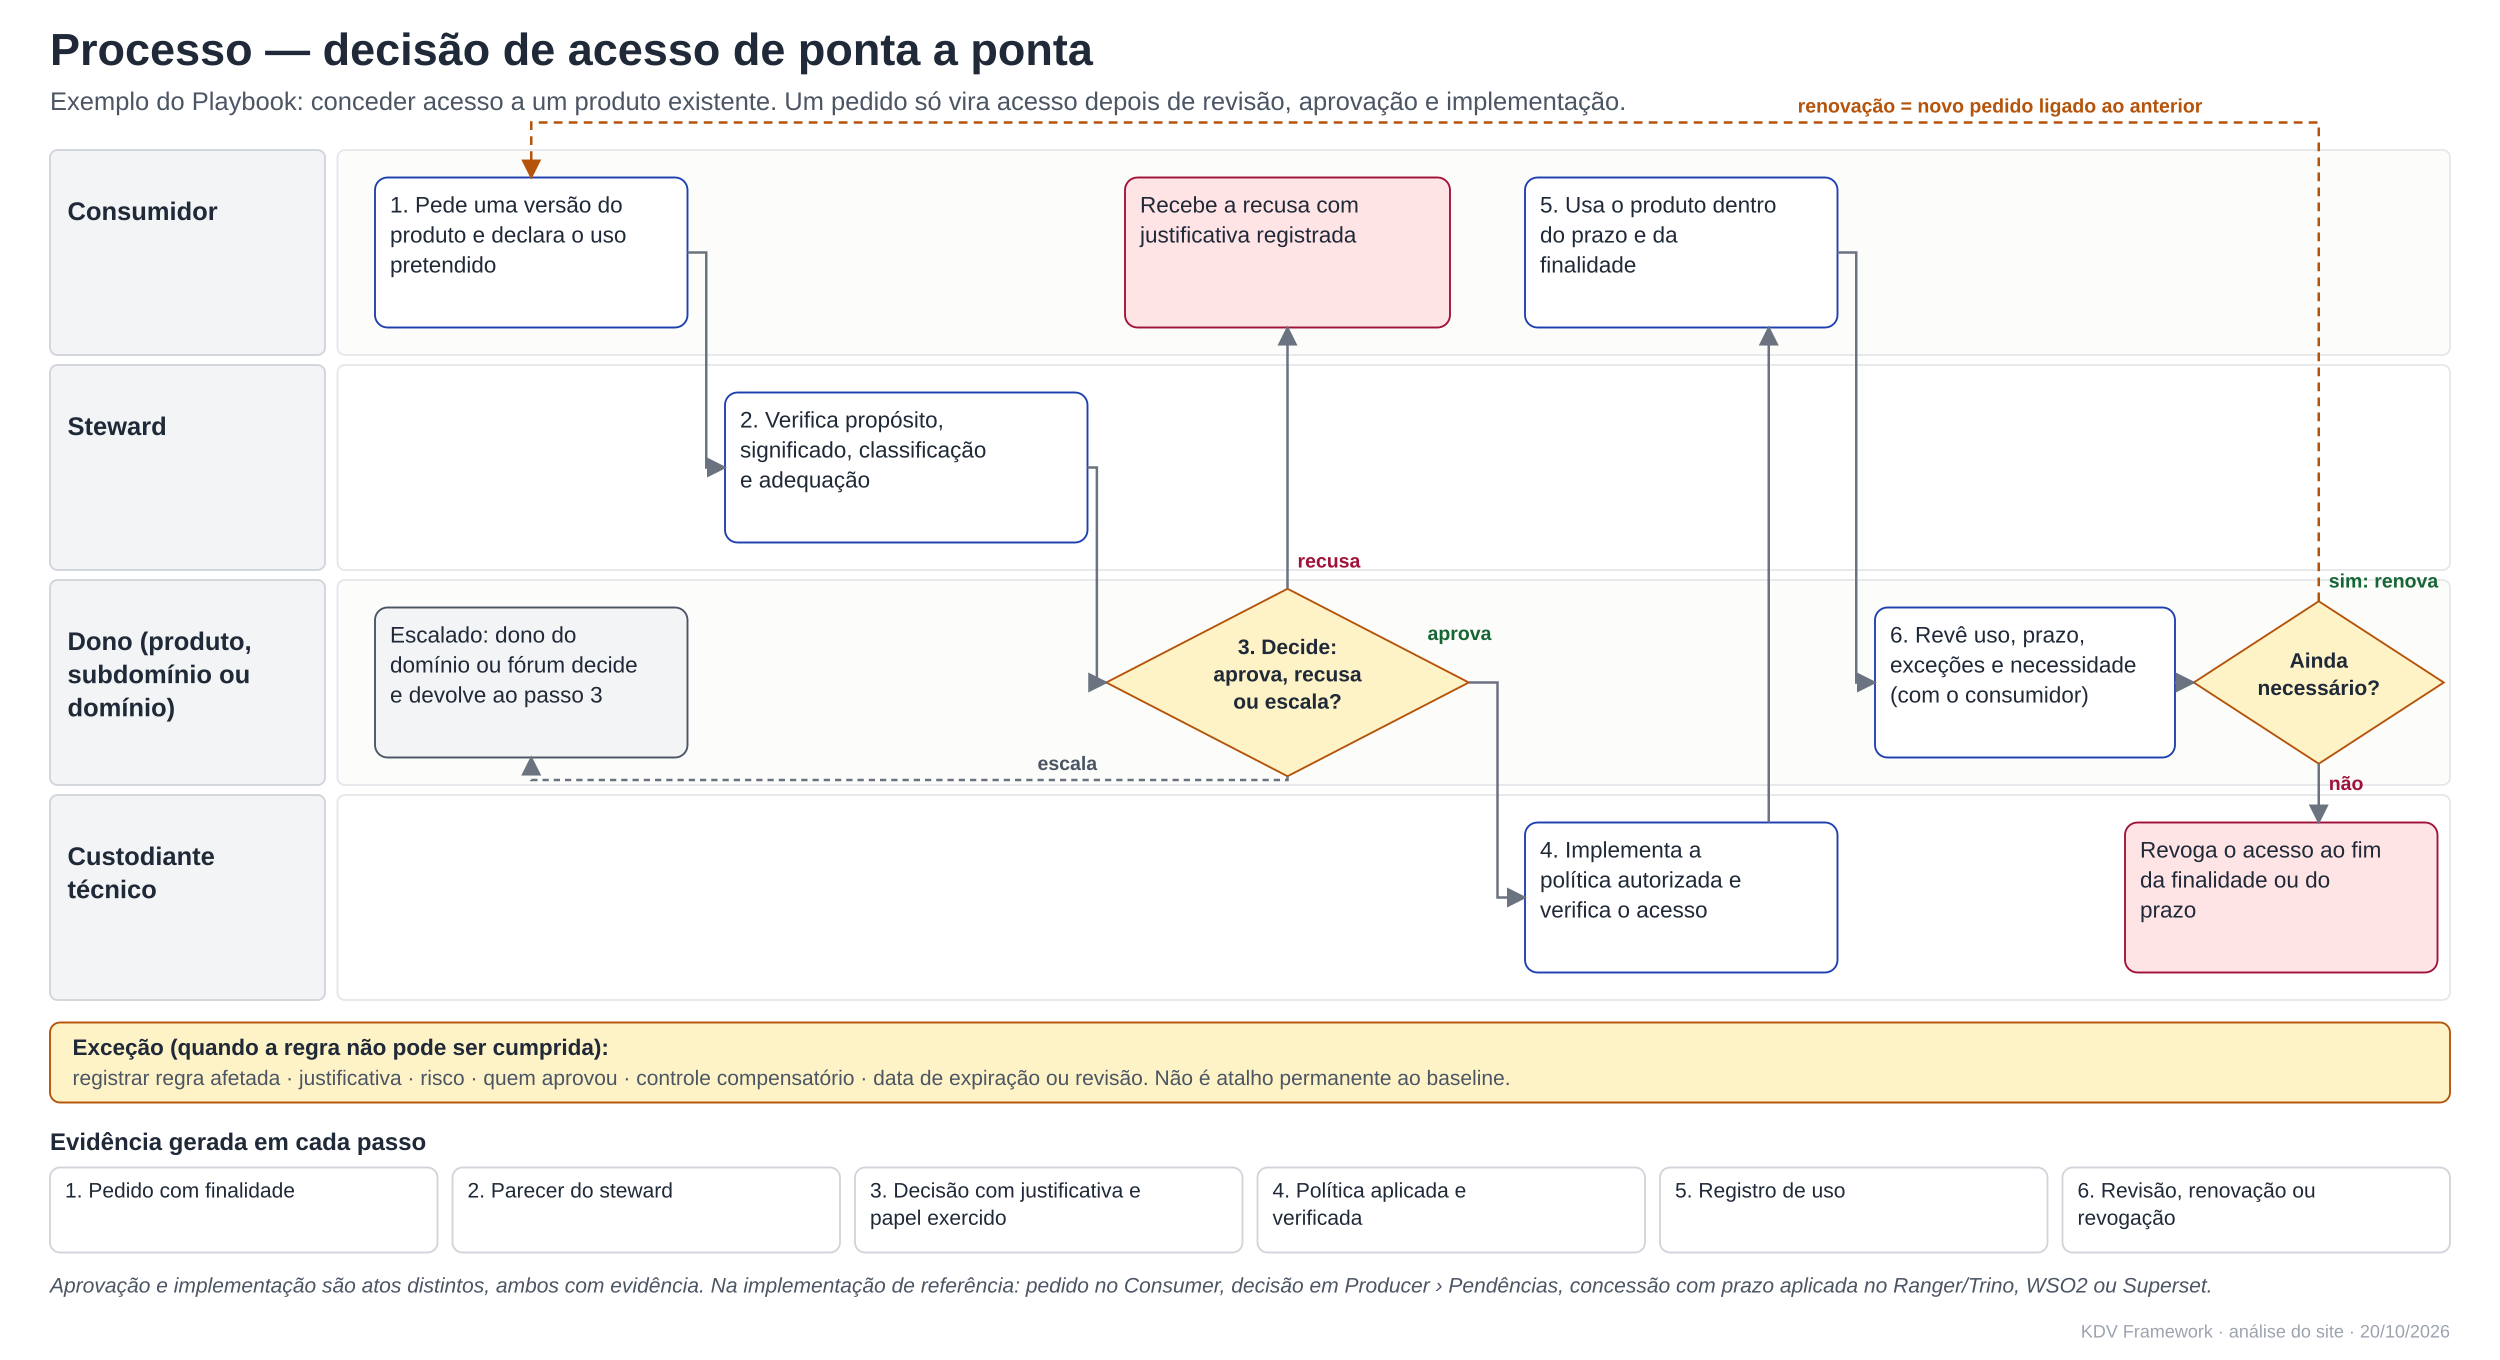
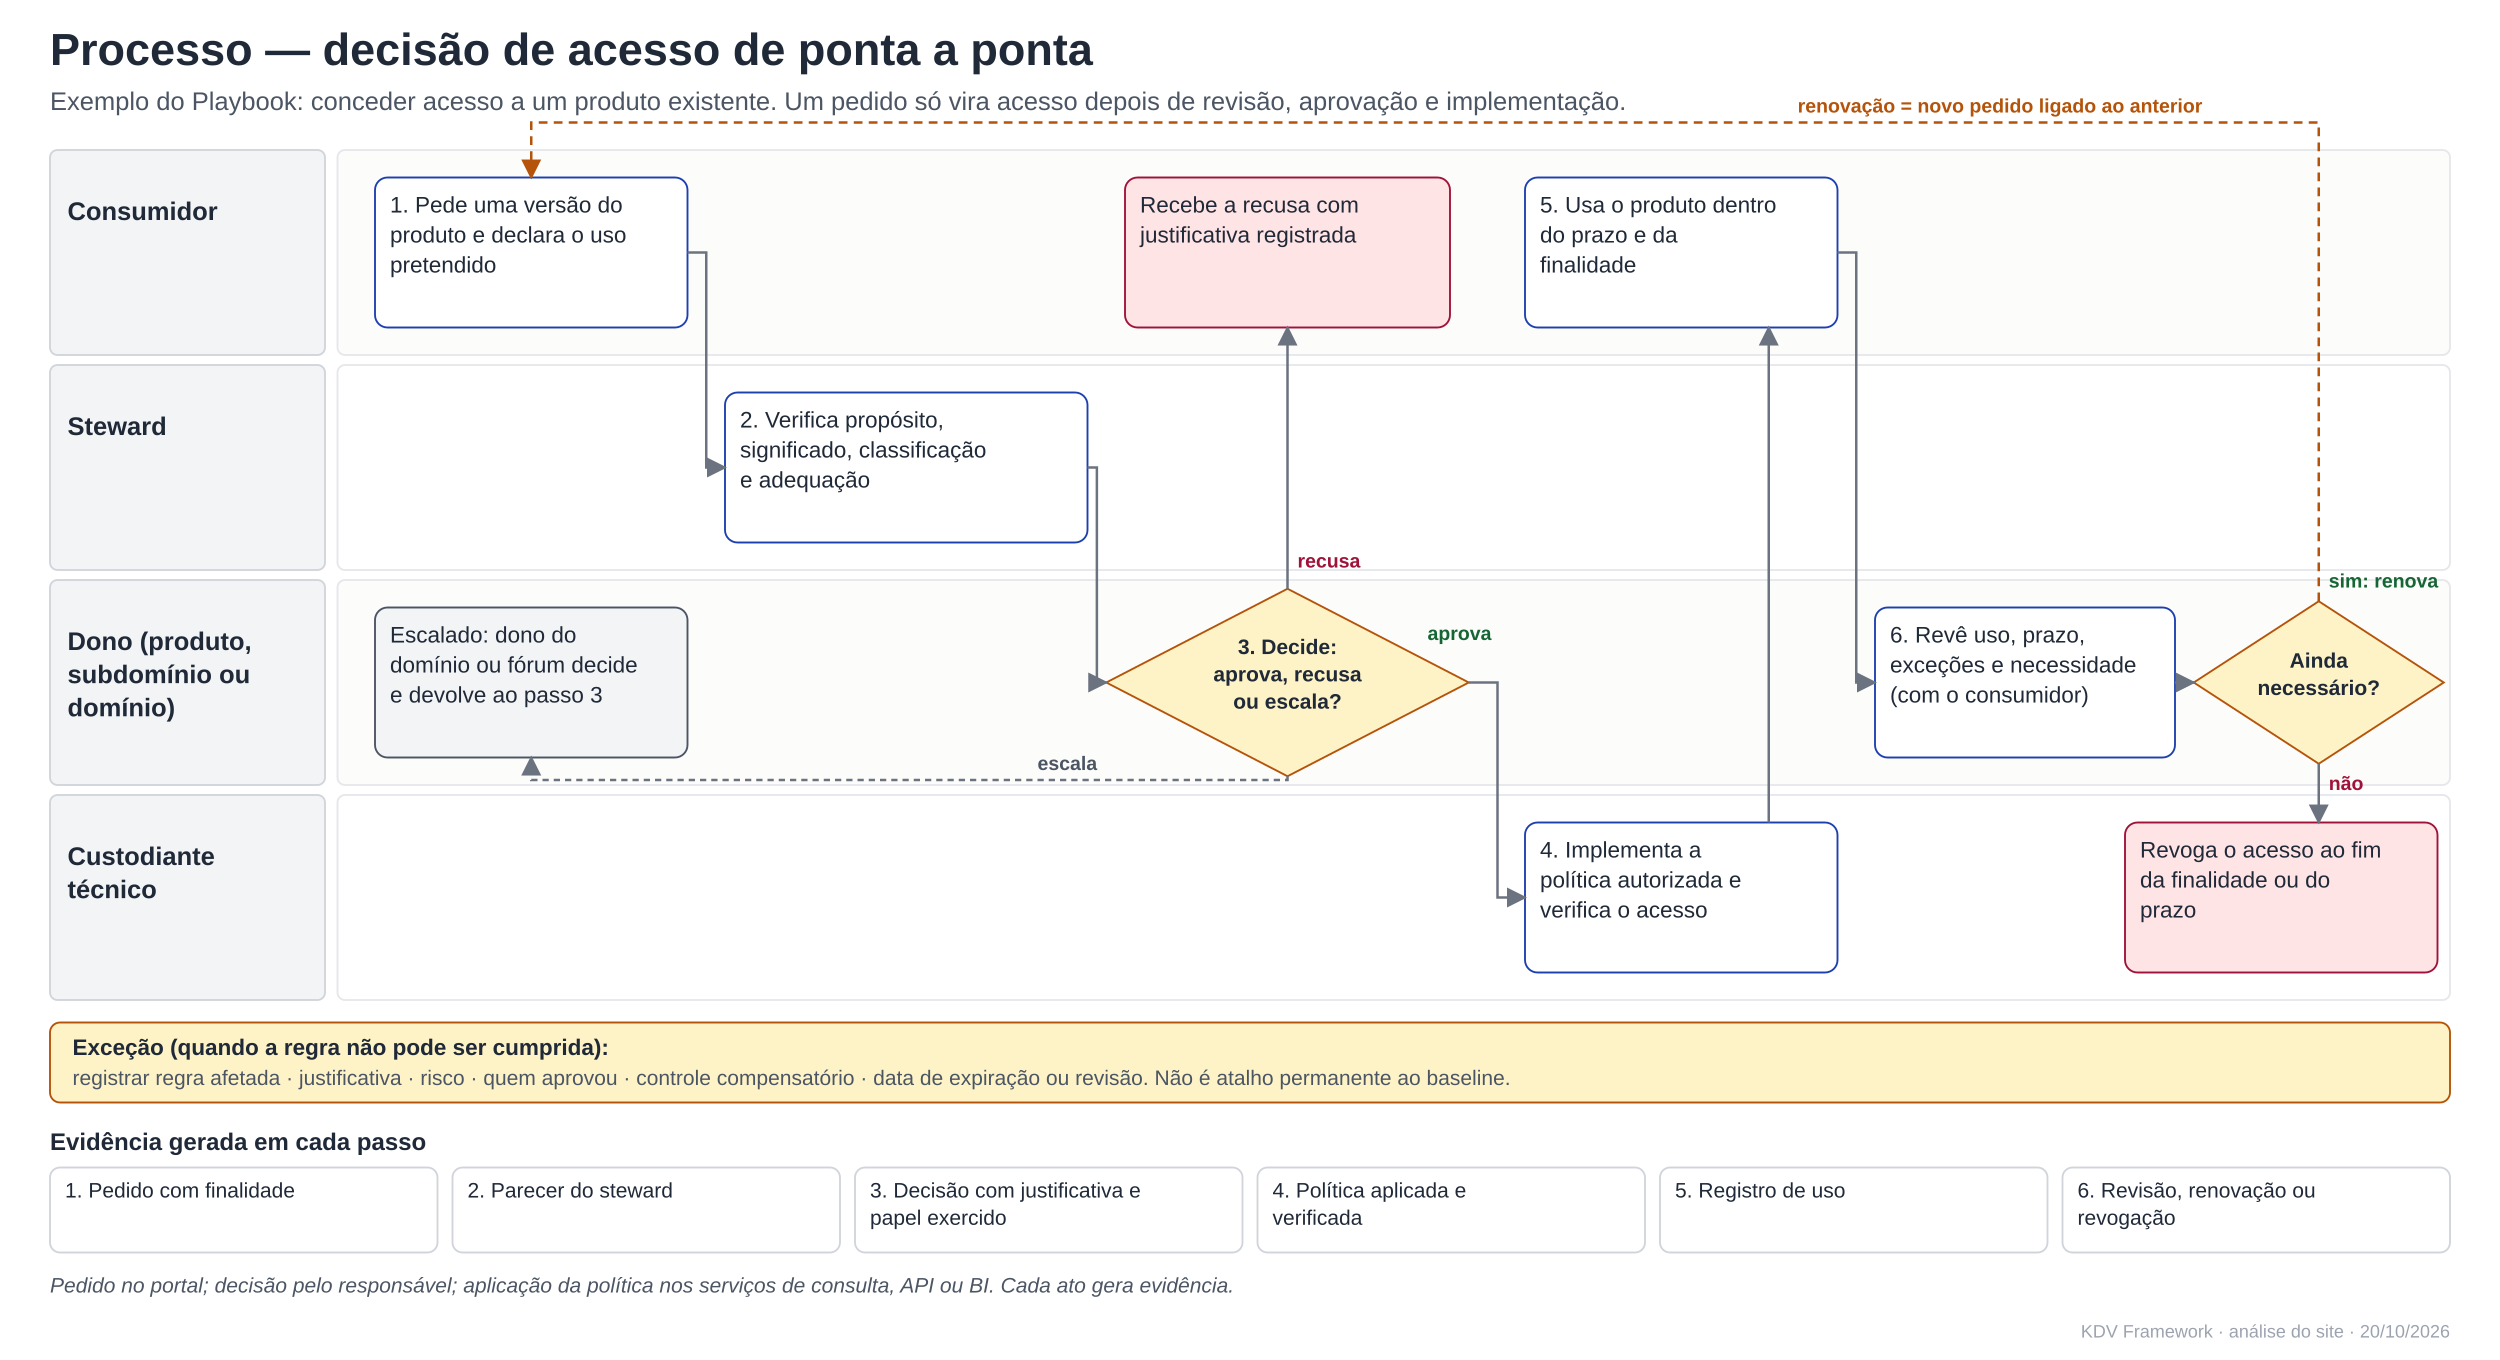
<svg xmlns="http://www.w3.org/2000/svg" width="2000" height="1088" viewBox="0 0 2000 1088" font-family="Arial, Helvetica, sans-serif">
  <defs>
    <marker id="ar" viewBox="0 0 10 10" refX="9" refY="5" markerWidth="8" markerHeight="8" orient="auto-start-reverse">
      <path d="M0,0 L10,5 L0,10 z" fill="#6B7280" />
    </marker>
    <marker id="arA" viewBox="0 0 10 10" refX="9" refY="5" markerWidth="8" markerHeight="8" orient="auto-start-reverse">
      <path d="M0,0 L10,5 L0,10 z" fill="#B45309" />
    </marker>
  </defs>
  <rect width="2000" height="1088" fill="#FFFFFF" />
  <text x="40" y="52" font-size="36.0" font-weight="700" fill="#1F2937" text-anchor="start">Processo — decisão de acesso de ponta a ponta</text>
  <text x="40" y="88" font-size="20.4" font-weight="400" fill="#4B5563" text-anchor="start">Exemplo do Playbook: conceder acesso a um produto existente. Um pedido só vira acesso depois de revisão, aprovação e implementação.</text>
  <rect x="40" y="120" width="220" height="164" rx="6" fill="#F3F4F6" stroke="#D1D5DB" stroke-width="1.5" />
  <text x="54" y="176" font-size="20.4" font-weight="700" fill="#1F2937" text-anchor="start">Consumidor</text>
  <rect x="270" y="120" width="1690" height="164" rx="6" fill="#FCFCFB" stroke="#E5E7EB" stroke-width="1.5" />
  <rect x="40" y="292" width="220" height="164" rx="6" fill="#F3F4F6" stroke="#D1D5DB" stroke-width="1.5" />
  <text x="54" y="348" font-size="20.4" font-weight="700" fill="#1F2937" text-anchor="start">Steward</text>
  <rect x="270" y="292" width="1690" height="164" rx="6" fill="#FFFFFF" stroke="#E5E7EB" stroke-width="1.5" />
  <rect x="40" y="464" width="220" height="164" rx="6" fill="#F3F4F6" stroke="#D1D5DB" stroke-width="1.5" />
  <text x="54" y="520" font-size="20.4" font-weight="700" fill="#1F2937" text-anchor="start">Dono (produto,</text>
  <text x="54" y="546.52" font-size="20.4" font-weight="700" fill="#1F2937" text-anchor="start">subdomínio ou</text>
  <text x="54" y="573.04" font-size="20.4" font-weight="700" fill="#1F2937" text-anchor="start">domínio)</text>
  <rect x="270" y="464" width="1690" height="164" rx="6" fill="#FCFCFB" stroke="#E5E7EB" stroke-width="1.5" />
  <rect x="40" y="636" width="220" height="164" rx="6" fill="#F3F4F6" stroke="#D1D5DB" stroke-width="1.5" />
  <text x="54" y="692" font-size="20.4" font-weight="700" fill="#1F2937" text-anchor="start">Custodiante</text>
  <text x="54" y="718.52" font-size="20.4" font-weight="700" fill="#1F2937" text-anchor="start">técnico</text>
  <rect x="270" y="636" width="1690" height="164" rx="6" fill="#FFFFFF" stroke="#E5E7EB" stroke-width="1.5" />
  <rect x="300" y="142" width="250" height="120" rx="10" fill="#FFFFFF" stroke="#1E40AF" stroke-width="1.5" />
  <text x="312" y="170" font-size="18.0" font-weight="400" fill="#1F2937" text-anchor="start">1. Pede uma versão do</text>
  <text x="312" y="194" font-size="18.0" font-weight="400" fill="#1F2937" text-anchor="start">produto e declara o uso</text>
  <text x="312" y="218" font-size="18.0" font-weight="400" fill="#1F2937" text-anchor="start">pretendido</text>
  <rect x="580" y="314" width="290" height="120" rx="10" fill="#FFFFFF" stroke="#1E40AF" stroke-width="1.5" />
  <text x="592" y="342" font-size="18.0" font-weight="400" fill="#1F2937" text-anchor="start">2. Verifica propósito,</text>
  <text x="592" y="366" font-size="18.0" font-weight="400" fill="#1F2937" text-anchor="start">significado, classificação</text>
  <text x="592" y="390" font-size="18.0" font-weight="400" fill="#1F2937" text-anchor="start">e adequação</text>
  <rect x="1220" y="658" width="250" height="120" rx="10" fill="#FFFFFF" stroke="#1E40AF" stroke-width="1.5" />
  <text x="1232" y="686" font-size="18.0" font-weight="400" fill="#1F2937" text-anchor="start">4. Implementa a</text>
  <text x="1232" y="710" font-size="18.0" font-weight="400" fill="#1F2937" text-anchor="start">política autorizada e</text>
  <text x="1232" y="734" font-size="18.0" font-weight="400" fill="#1F2937" text-anchor="start">verifica o acesso</text>
  <rect x="1220" y="142" width="250" height="120" rx="10" fill="#FFFFFF" stroke="#1E40AF" stroke-width="1.5" />
  <text x="1232" y="170" font-size="18.0" font-weight="400" fill="#1F2937" text-anchor="start">5. Usa o produto dentro</text>
  <text x="1232" y="194" font-size="18.0" font-weight="400" fill="#1F2937" text-anchor="start">do prazo e da</text>
  <text x="1232" y="218" font-size="18.0" font-weight="400" fill="#1F2937" text-anchor="start">finalidade</text>
  <rect x="1500" y="486" width="240" height="120" rx="10" fill="#FFFFFF" stroke="#1E40AF" stroke-width="1.5" />
  <text x="1512" y="514" font-size="18.0" font-weight="400" fill="#1F2937" text-anchor="start">6. Revê uso, prazo,</text>
  <text x="1512" y="538" font-size="18.0" font-weight="400" fill="#1F2937" text-anchor="start">exceções e necessidade</text>
  <text x="1512" y="562" font-size="18.0" font-weight="400" fill="#1F2937" text-anchor="start">(com o consumidor)</text>
  <rect x="900" y="142" width="260" height="120" rx="10" fill="#FFE4E6" stroke="#9F1239" stroke-width="1.5" />
  <text x="912" y="170" font-size="18.0" font-weight="400" fill="#1F2937" text-anchor="start">Recebe a recusa com</text>
  <text x="912" y="194" font-size="18.0" font-weight="400" fill="#1F2937" text-anchor="start">justificativa registrada</text>
  <rect x="1700" y="658" width="250" height="120" rx="10" fill="#FFE4E6" stroke="#9F1239" stroke-width="1.5" />
  <text x="1712" y="686" font-size="18.0" font-weight="400" fill="#1F2937" text-anchor="start">Revoga o acesso ao fim</text>
  <text x="1712" y="710" font-size="18.0" font-weight="400" fill="#1F2937" text-anchor="start">da finalidade ou do</text>
  <text x="1712" y="734" font-size="18.0" font-weight="400" fill="#1F2937" text-anchor="start">prazo</text>
  <path d="M1030,471 L1175,546 L1030,621 L885,546 Z" fill="#FEF3C7" stroke="#B45309" stroke-width="1.5" />
  <text x="1030" y="523.24" font-size="16.8" font-weight="600" fill="#1F2937" text-anchor="middle">3. Decide:</text>
  <text x="1030" y="545.08" font-size="16.8" font-weight="600" fill="#1F2937" text-anchor="middle">aprova, recusa</text>
  <text x="1030" y="566.92" font-size="16.8" font-weight="600" fill="#1F2937" text-anchor="middle">ou escala?</text>
  <path d="M1855,481 L1955,546 L1855,611 L1755,546 Z" fill="#FEF3C7" stroke="#B45309" stroke-width="1.5" />
  <text x="1855" y="534.16" font-size="16.8" font-weight="600" fill="#1F2937" text-anchor="middle">Ainda</text>
  <text x="1855" y="556" font-size="16.8" font-weight="600" fill="#1F2937" text-anchor="middle">necessário?</text>
  <path d="M550,202 H565 V374 H580" fill="none" stroke="#6B7280" stroke-width="2" marker-end="url(#ar)" />
  <path d="M870,374 H877.5 V546 H885" fill="none" stroke="#6B7280" stroke-width="2" marker-end="url(#ar)" />
  <path d="M1175,546 H1198 V718 H1220" fill="none" stroke="#6B7280" stroke-width="2" marker-end="url(#ar)" />
  <text x="1142" y="512" font-size="15.6" font-weight="700" fill="#166534" text-anchor="start">aprova</text>
  <path d="M1030,471 V262" fill="none" stroke="#6B7280" stroke-width="2" marker-end="url(#ar)" />
  <text x="1038" y="454" font-size="15.6" font-weight="700" fill="#9F1239" text-anchor="start">recusa</text>
  <rect x="300" y="486" width="250" height="120" rx="10" fill="#F3F4F6" stroke="#4B5563" stroke-width="1.5" />
  <text x="312" y="514" font-size="18.0" font-weight="400" fill="#1F2937" text-anchor="start">Escalado: dono do</text>
  <text x="312" y="538" font-size="18.0" font-weight="400" fill="#1F2937" text-anchor="start">domínio ou fórum decide</text>
  <text x="312" y="562" font-size="18.0" font-weight="400" fill="#1F2937" text-anchor="start">e devolve ao passo 3</text>
  <path d="M1030,621 V624 H425 V606" fill="none" stroke="#6B7280" stroke-width="2" stroke-dasharray="5 4" marker-end="url(#ar)" />
  <text x="830" y="616" font-size="15.6" font-weight="700" fill="#4B5563" text-anchor="start">escala</text>
  <path d="M1415,658 V262" fill="none" stroke="#6B7280" stroke-width="2" marker-end="url(#ar)" />
  <path d="M1470,202 H1485 V546 H1500" fill="none" stroke="#6B7280" stroke-width="2" marker-end="url(#ar)" />
  <path d="M1740,546 H1755" fill="none" stroke="#6B7280" stroke-width="2" marker-end="url(#ar)" />
  <path d="M1855,611 V658" fill="none" stroke="#6B7280" stroke-width="2" marker-end="url(#ar)" />
  <text x="1863" y="632" font-size="15.6" font-weight="700" fill="#9F1239" text-anchor="start">não</text>
  <path d="M1855,481 V98 H425 V142" fill="none" stroke="#B45309" stroke-width="2" stroke-dasharray="7 5" marker-end="url(#arA)" />
  <text x="1863" y="470" font-size="15.6" font-weight="700" fill="#166534" text-anchor="start">sim: renova</text>
  <text x="1600" y="90" font-size="15.6" font-weight="700" fill="#B45309" text-anchor="middle">renovação = novo pedido ligado ao anterior</text>
  <rect x="40" y="818" width="1920" height="64" rx="8" fill="#FEF3C7" stroke="#B45309" stroke-width="1.5" />
  <text x="58" y="844" font-size="18.0" font-weight="700" fill="#1F2937" text-anchor="start">Exceção (quando a regra não pode ser cumprida):</text>
  <text x="58" y="868" font-size="16.8" font-weight="400" fill="#4B5563" text-anchor="start">registrar regra afetada · justificativa · risco · quem aprovou · controle compensatório · data de expiração ou revisão. Não é atalho permanente ao baseline.</text>
  <text x="40" y="920" font-size="19.2" font-weight="700" fill="#1F2937" text-anchor="start">Evidência gerada em cada passo</text>
  <rect x="40" y="934" width="310" height="68" rx="8" fill="#FFFFFF" stroke="#D1D5DB" stroke-width="1.5" />
  <text x="52" y="958" font-size="16.8" font-weight="400" fill="#1F2937" text-anchor="start">1. Pedido com finalidade</text>
  <rect x="362" y="934" width="310" height="68" rx="8" fill="#FFFFFF" stroke="#D1D5DB" stroke-width="1.5" />
  <text x="374" y="958" font-size="16.8" font-weight="400" fill="#1F2937" text-anchor="start">2. Parecer do steward</text>
  <rect x="684" y="934" width="310" height="68" rx="8" fill="#FFFFFF" stroke="#D1D5DB" stroke-width="1.5" />
  <text x="696" y="958" font-size="16.8" font-weight="400" fill="#1F2937" text-anchor="start">3. Decisão com justificativa e</text>
  <text x="696" y="979.84" font-size="16.8" font-weight="400" fill="#1F2937" text-anchor="start">papel exercido</text>
  <rect x="1006" y="934" width="310" height="68" rx="8" fill="#FFFFFF" stroke="#D1D5DB" stroke-width="1.5" />
  <text x="1018" y="958" font-size="16.8" font-weight="400" fill="#1F2937" text-anchor="start">4. Política aplicada e</text>
  <text x="1018" y="979.84" font-size="16.8" font-weight="400" fill="#1F2937" text-anchor="start">verificada</text>
  <rect x="1328" y="934" width="310" height="68" rx="8" fill="#FFFFFF" stroke="#D1D5DB" stroke-width="1.5" />
  <text x="1340" y="958" font-size="16.8" font-weight="400" fill="#1F2937" text-anchor="start">5. Registro de uso</text>
  <rect x="1650" y="934" width="310" height="68" rx="8" fill="#FFFFFF" stroke="#D1D5DB" stroke-width="1.5" />
  <text x="1662" y="958" font-size="16.8" font-weight="400" fill="#1F2937" text-anchor="start">6. Revisão, renovação ou</text>
  <text x="1662" y="979.84" font-size="16.8" font-weight="400" fill="#1F2937" text-anchor="start">revogação</text>
-   <text x="40" y="1034" font-size="16.8" font-weight="400" fill="#4B5563" text-anchor="start" font-style="italic">Aprovação e implementação são atos distintos, ambos com evidência. Na implementação de referência: pedido no Consumer, decisão em Producer › Pendências, concessão com prazo aplicada no Ranger/Trino, WSO2 ou Superset.</text>
+   <text x="40" y="1034" font-size="16.8" font-weight="400" fill="#4B5563" text-anchor="start" font-style="italic">Pedido no portal; decisão pelo responsável; aplicação da política nos serviços de consulta, API ou BI. Cada ato gera evidência.</text>
  <text x="1960" y="1070" font-size="14.4" font-weight="400" fill="#9CA3AF" text-anchor="end">KDV Framework · análise do site · 20/10/2026</text>
</svg>
